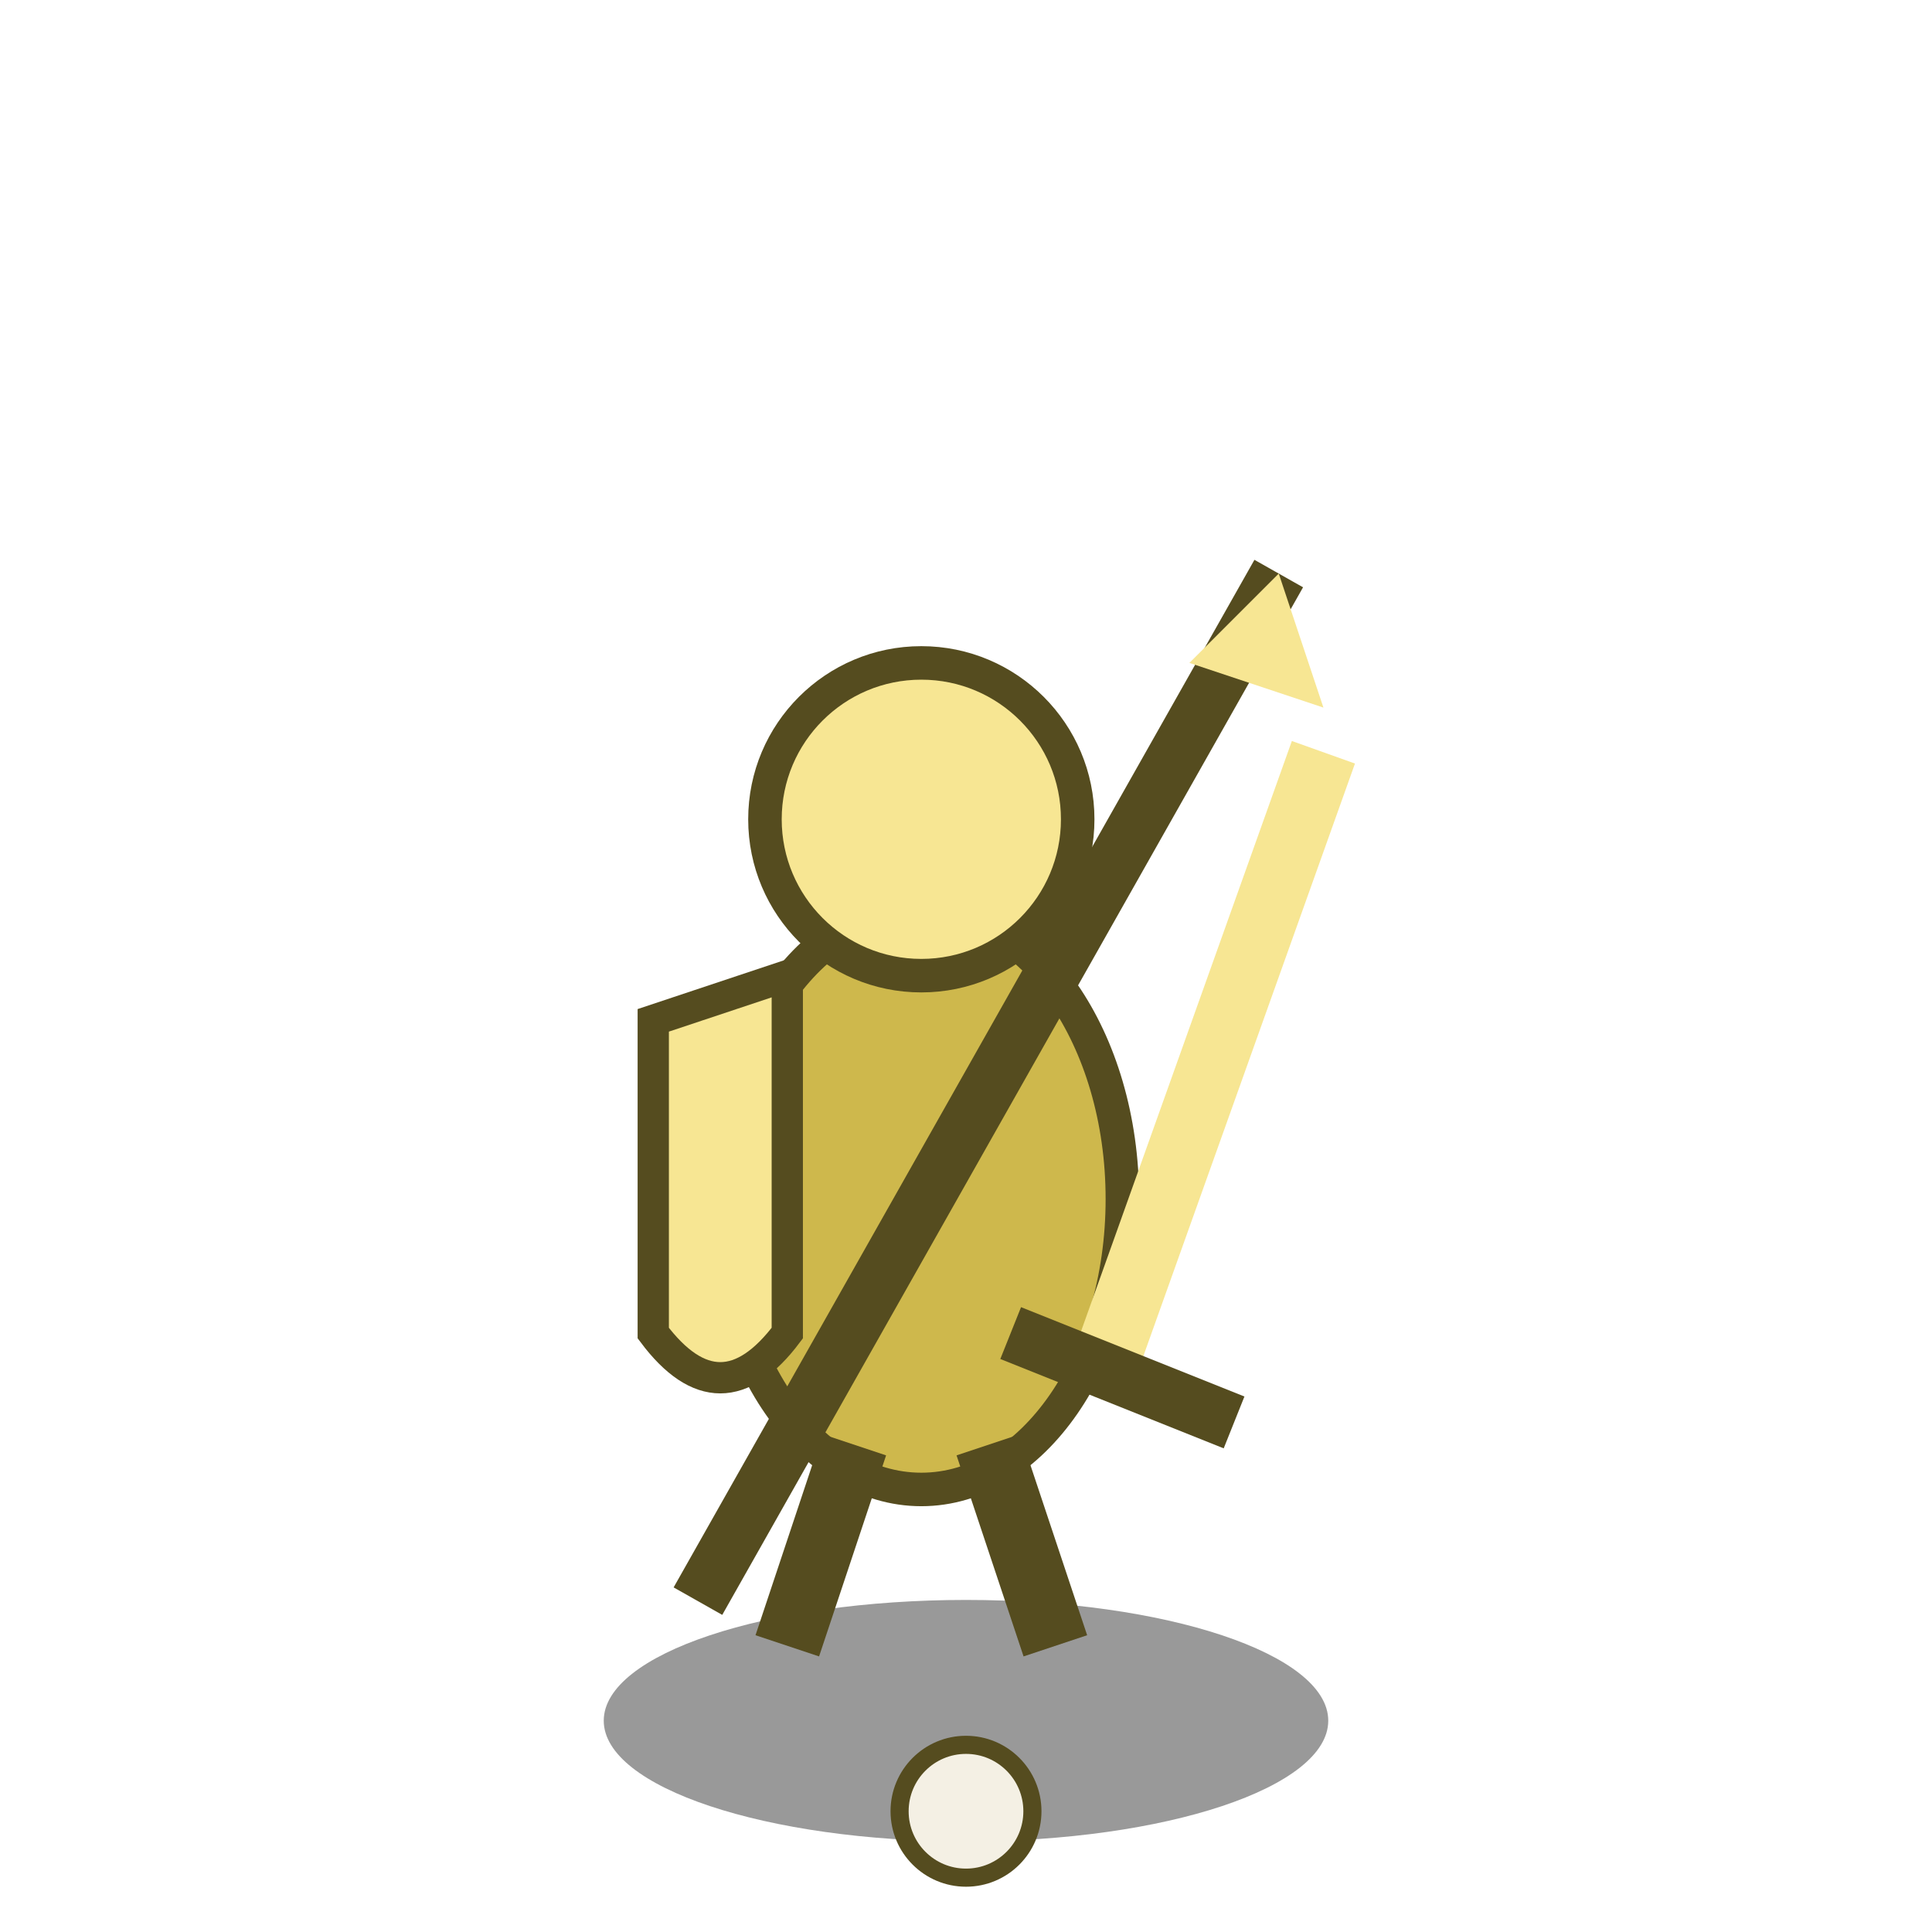
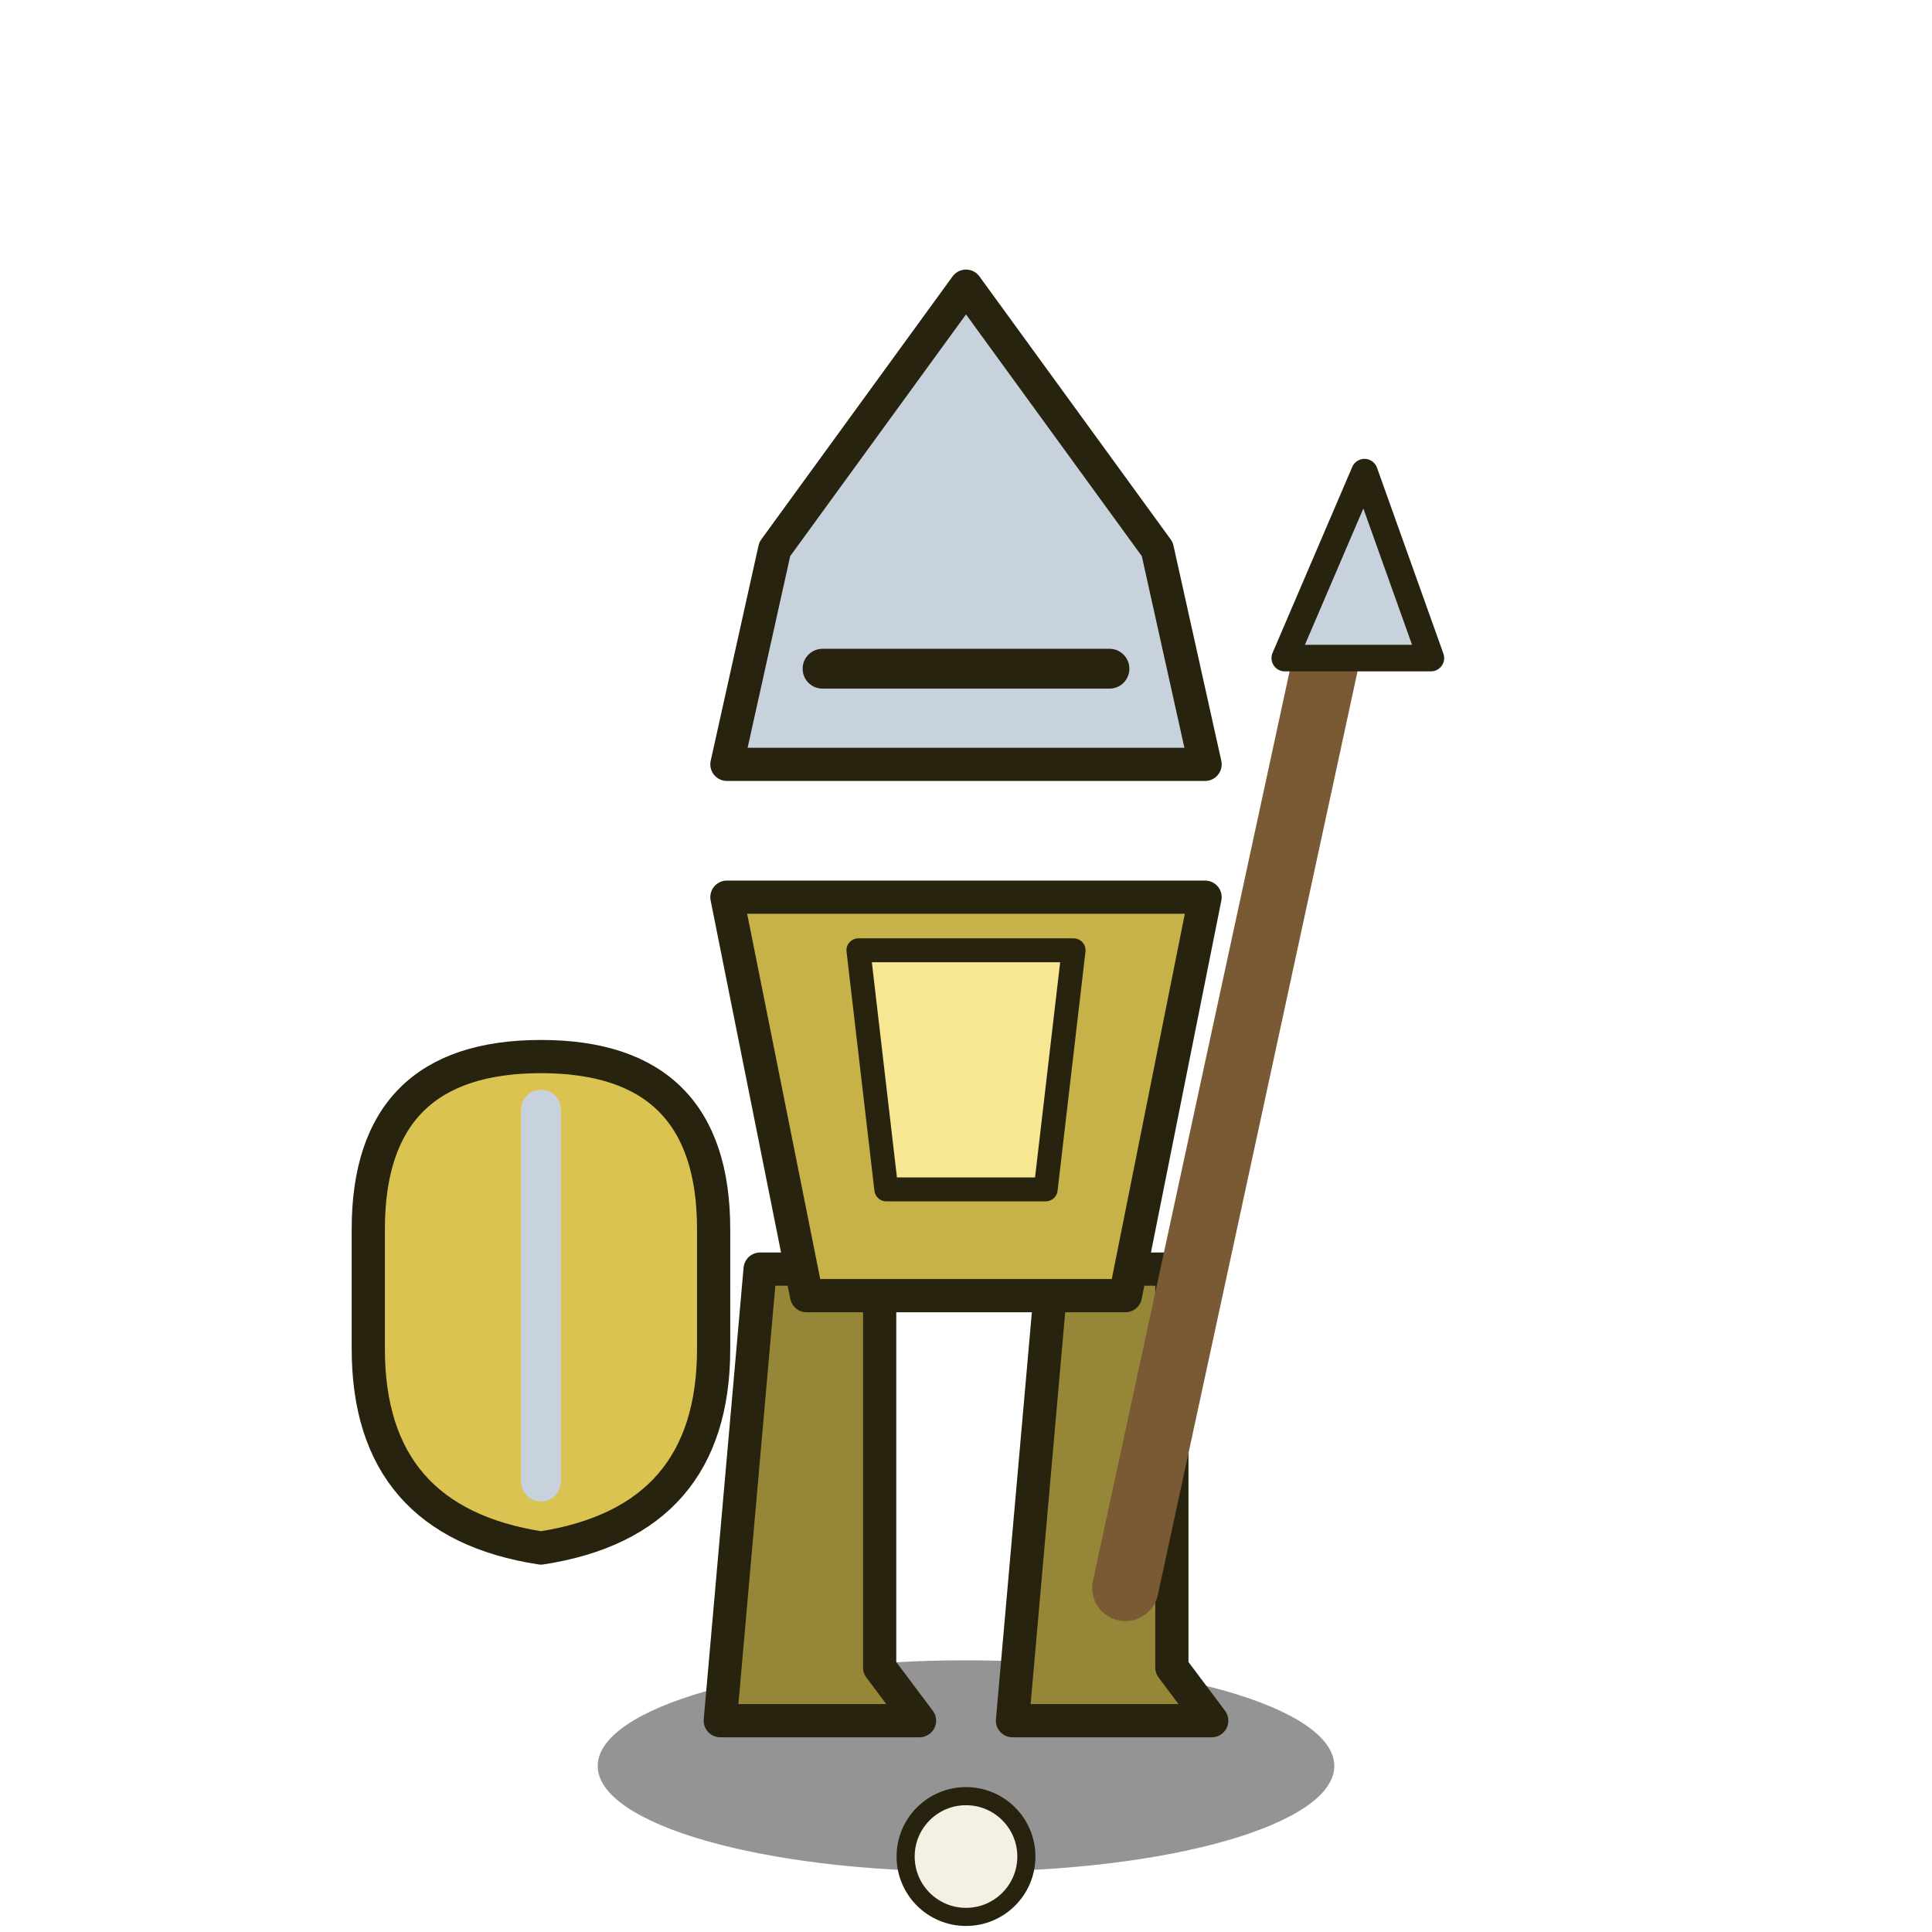
- <svg xmlns="http://www.w3.org/2000/svg" viewBox="0 0 64 64">
-   <ellipse cx="32" cy="57" rx="12" ry="4" fill="#000" opacity="0.40" />
-   <g transform="translate(32,56) scale(0.74) translate(-32,-56)">
-     <ellipse cx="30" cy="34" rx="9" ry="13" fill="#ceb84c" stroke="#554c1f" stroke-width="1.5" />
-     <circle cx="30" cy="17" r="7" fill="#f7e693" stroke="#554c1f" stroke-width="1.5" />
-     <path d="M18,26 L24,24 L24,40 Q21,44 18,40 Z" fill="#f7e693" stroke="#554c1f" stroke-width="1.4" />
-     <line x1="38" y1="42" x2="48" y2="14" stroke="#f7e693" stroke-width="3" />
-     <line x1="34" y1="40" x2="44" y2="44" stroke="#554c1f" stroke-width="2.5" />
-     <line x1="27" y1="45" x2="24" y2="54" stroke="#554c1f" stroke-width="3" />
-     <line x1="33" y1="45" x2="36" y2="54" stroke="#554c1f" stroke-width="3" />
-     <line x1="20" y1="52" x2="46" y2="6" stroke="#554c1f" stroke-width="2.5" />
-     <polygon points="46,6 42,10 48,12" fill="#f7e693" />
+ <svg xmlns="http://www.w3.org/2000/svg" viewBox="0 0 128 128" width="128" height="128">
+   <ellipse cx="64.0" cy="117.0" rx="24.4" ry="7" fill="#000" opacity="0.42" />
+   <g transform="translate(64.0,114.0) scale(0.88) translate(-64.0,-114.0)">
+     <polygon points="48.5,80.0 57.5,80.0 57.5,110.0 60.5,114.0 45.5,114.0" fill="#968637" stroke="#27230e" stroke-width="2.5" stroke-linejoin="round" />
+     <polygon points="70.5,80.0 79.5,80.0 79.5,110.0 82.5,114.0 67.5,114.0" fill="#968637" stroke="#27230e" stroke-width="2.5" stroke-linejoin="round" />
+     <polygon points="46.0,52.0 82.0,52.0 76.0,82.0 52.0,82.0" fill="#c7b249" stroke="#27230e" stroke-width="2.5" stroke-linejoin="round" />
+     <polygon points="55.9,56.0 72.1,56.0 70.0,74.0 58.0,74.0" fill="#f7e692" stroke="#27230e" stroke-width="1.8" stroke-linejoin="round" />
+     <polygon points="46.0,42.0 49.6,25.8 64.0,6.0 78.4,25.8 82.0,42.0" fill="#c8d2dc" stroke="#27230e" stroke-width="2.5" stroke-linejoin="round" />
+     <path d="M 53.2 34.8 L 74.8 34.8" fill="none" stroke="#27230e" stroke-width="3.0" stroke-linecap="round" stroke-linejoin="round" />
+     <path d="M 92 30 L 76 104" fill="none" stroke="#7a5a34" stroke-width="5.0" stroke-linecap="round" stroke-linejoin="round" />
+     <polygon points="94.0,20.0 99.0,34.0 88.0,34.0" fill="#c8d2dc" stroke="#27230e" stroke-width="2.0" stroke-linejoin="round" />
+     <path d="M 32.0 64.0 q -13 0 -13 13 l 0 9 q 0 13 13 15 q 13 -2 13 -15 l 0 -9 q 0 -13 -13 -13 Z" fill="#dac350" stroke="#27230e" stroke-width="2.5" stroke-linejoin="round" stroke-linecap="round" />
+     <path d="M 32.0 68.0 L 32.0 96.0" fill="none" stroke="#c8d2dc" stroke-width="3.0" stroke-linecap="round" stroke-linejoin="round" />
  </g>
-   <g stroke="#554c1f" stroke-width="0.6">
-     <circle cx="32.0" cy="60" r="2.2" fill="#f4f0e4" />
-   </g>
+   <circle cx="64.0" cy="123.0" r="4.0" fill="#f4f0e4" stroke="#27230e" stroke-width="1.2" />
</svg>
